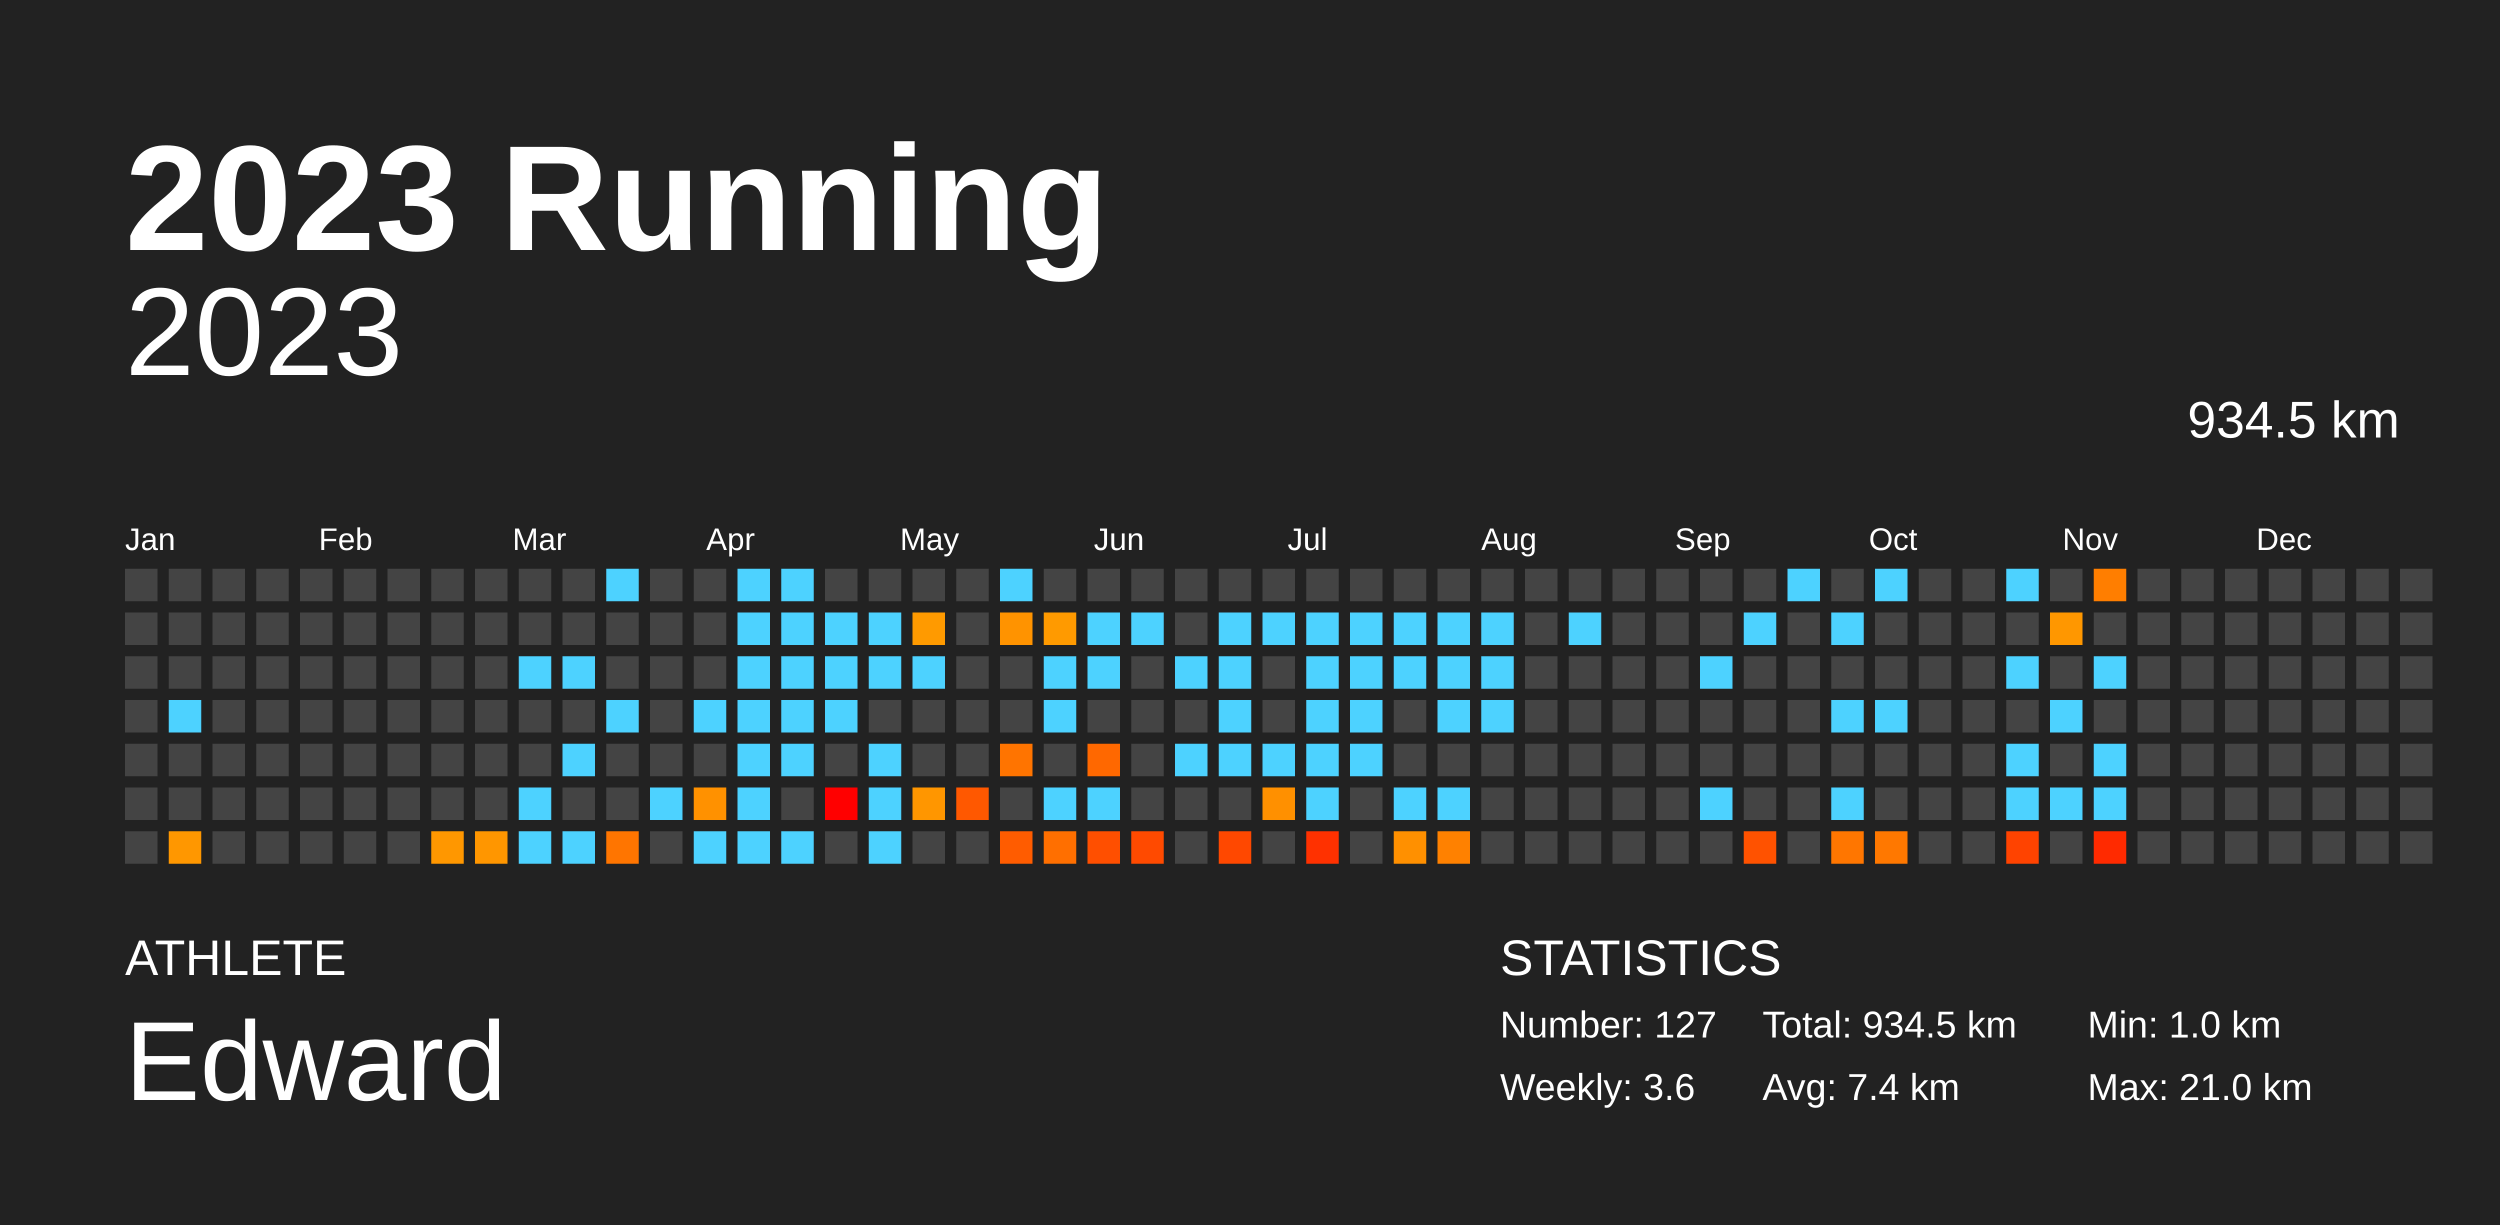
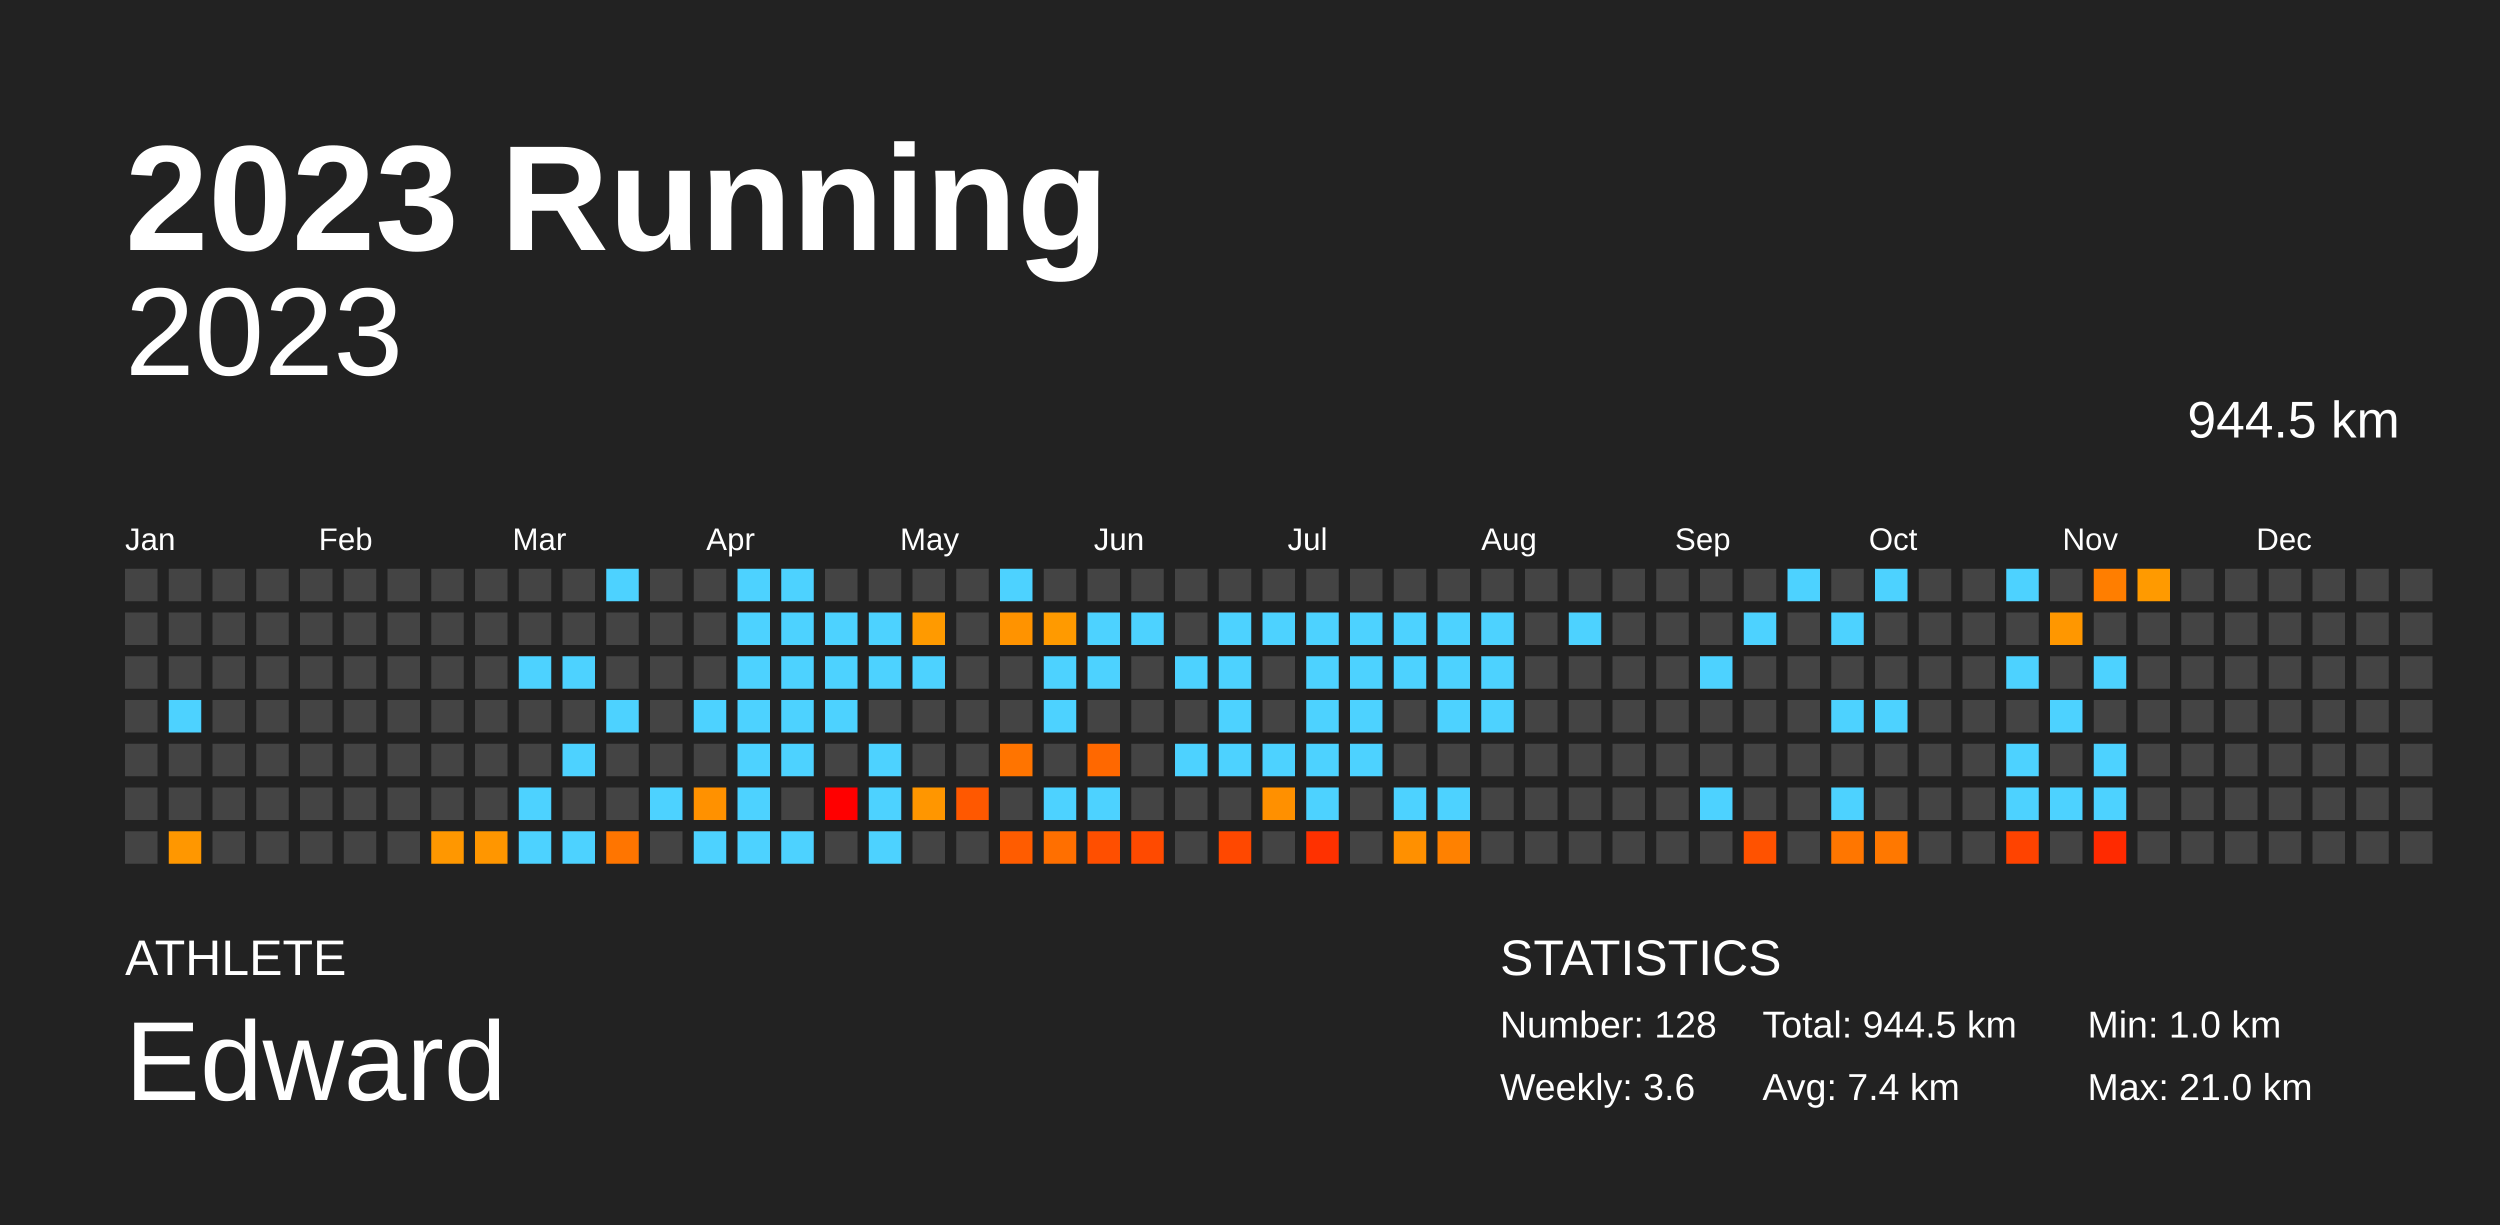
<svg xmlns="http://www.w3.org/2000/svg" baseProfile="full" height="98mm" version="1.1" viewBox="0,0,200,98" width="200mm">
  <defs />
  <rect fill="#222222" height="98" width="200" x="0" y="0" />
  <text fill="#FFFFFF" style="font-size:12px; font-family:Arial; font-weight:bold;" x="10" y="20">2023 Running</text>
  <text fill="#FFFFFF" style="font-size:4px; font-family:Arial" x="10" y="78">ATHLETE</text>
  <text fill="#FFFFFF" style="font-size:9px; font-family:Arial" x="10" y="88">Edward</text>
  <text fill="#FFFFFF" style="font-size:4px; font-family:Arial" x="120" y="78">STATISTICS</text>
-   <text fill="#FFFFFF" style="font-size:3px; font-family:Arial" x="120" y="83">Number: 127</text>
+   <text fill="#FFFFFF" style="font-size:3px; font-family:Arial" x="120" y="83">Number: 128</text>
  <text fill="#FFFFFF" style="font-size:3px; font-family:Arial" x="120" y="88">Weekly: 3.6</text>
-   <text fill="#FFFFFF" style="font-size:3px; font-family:Arial" x="141" y="83">Total: 934.5 km</text>
+   <text fill="#FFFFFF" style="font-size:3px; font-family:Arial" x="141" y="83">Total: 944.5 km</text>
  <text fill="#FFFFFF" style="font-size:3px; font-family:Arial" x="141" y="88">Avg: 7.4 km</text>
  <text fill="#FFFFFF" style="font-size:3px; font-family:Arial" x="167" y="83">Min: 1.0 km</text>
  <text fill="#FFFFFF" style="font-size:3px; font-family:Arial" x="167" y="88">Max: 21.0 km</text>
  <text alignment-baseline="hanging" fill="#FFFFFF" style="font-size:10.0px; font-family:Arial;" x="10" y="30">2023</text>
-   <text alignment-baseline="hanging" fill="#FFFFFF" style="font-size:4.125px; font-family:Arial;" x="175" y="35">934.5 km</text>
+   <text alignment-baseline="hanging" fill="#FFFFFF" style="font-size:4.125px; font-family:Arial;" x="175" y="35">944.5 km</text>
  <text fill="#FFFFFF" style="font-size:2.5px; font-family:Arial" x="10.0" y="44">Jan</text>
  <text fill="#FFFFFF" style="font-size:2.5px; font-family:Arial" x="25.5" y="44">Feb</text>
  <text fill="#FFFFFF" style="font-size:2.5px; font-family:Arial" x="41.0" y="44">Mar</text>
  <text fill="#FFFFFF" style="font-size:2.5px; font-family:Arial" x="56.5" y="44">Apr</text>
  <text fill="#FFFFFF" style="font-size:2.5px; font-family:Arial" x="72.0" y="44">May</text>
  <text fill="#FFFFFF" style="font-size:2.5px; font-family:Arial" x="87.5" y="44">Jun</text>
  <text fill="#FFFFFF" style="font-size:2.5px; font-family:Arial" x="103.0" y="44">Jul</text>
  <text fill="#FFFFFF" style="font-size:2.5px; font-family:Arial" x="118.5" y="44">Aug</text>
  <text fill="#FFFFFF" style="font-size:2.5px; font-family:Arial" x="134.0" y="44">Sep</text>
  <text fill="#FFFFFF" style="font-size:2.5px; font-family:Arial" x="149.5" y="44">Oct</text>
  <text fill="#FFFFFF" style="font-size:2.5px; font-family:Arial" x="165.0" y="44">Nov</text>
  <text fill="#FFFFFF" style="font-size:2.5px; font-family:Arial" x="180.5" y="44">Dec</text>
  <rect fill="#444444" height="2.6" width="2.6" x="10.0" y="45.5" />
  <rect fill="#444444" height="2.6" width="2.6" x="10.0" y="49.0" />
  <rect fill="#444444" height="2.6" width="2.6" x="10.0" y="52.5" />
  <rect fill="#444444" height="2.6" width="2.6" x="10.0" y="56.0" />
  <rect fill="#444444" height="2.6" width="2.6" x="10.0" y="59.5" />
  <rect fill="#444444" height="2.6" width="2.6" x="10.0" y="63.0" />
  <rect fill="#444444" height="2.6" width="2.6" x="10.0" y="66.5" />
  <rect fill="#444444" height="2.6" width="2.6" x="13.5" y="45.5" />
  <rect fill="#444444" height="2.6" width="2.6" x="13.5" y="49.0" />
  <rect fill="#444444" height="2.6" width="2.6" x="13.5" y="52.5" />
  <rect fill="#4dd2ff" height="2.6" width="2.6" x="13.5" y="56.0" />
  <rect fill="#444444" height="2.6" width="2.6" x="13.5" y="59.5" />
  <rect fill="#444444" height="2.6" width="2.6" x="13.5" y="63.0" />
  <rect fill="#ff9700" height="2.6" width="2.6" x="13.5" y="66.5" />
  <rect fill="#444444" height="2.6" width="2.6" x="17.0" y="45.5" />
  <rect fill="#444444" height="2.6" width="2.6" x="17.0" y="49.0" />
  <rect fill="#444444" height="2.6" width="2.6" x="17.0" y="52.5" />
  <rect fill="#444444" height="2.6" width="2.6" x="17.0" y="56.0" />
  <rect fill="#444444" height="2.6" width="2.6" x="17.0" y="59.5" />
  <rect fill="#444444" height="2.6" width="2.6" x="17.0" y="63.0" />
  <rect fill="#444444" height="2.6" width="2.6" x="17.0" y="66.5" />
  <rect fill="#444444" height="2.6" width="2.6" x="20.5" y="45.5" />
  <rect fill="#444444" height="2.6" width="2.6" x="20.5" y="49.0" />
  <rect fill="#444444" height="2.6" width="2.6" x="20.5" y="52.5" />
  <rect fill="#444444" height="2.6" width="2.6" x="20.5" y="56.0" />
  <rect fill="#444444" height="2.6" width="2.6" x="20.5" y="59.5" />
  <rect fill="#444444" height="2.6" width="2.6" x="20.5" y="63.0" />
  <rect fill="#444444" height="2.6" width="2.6" x="20.5" y="66.5" />
  <rect fill="#444444" height="2.6" width="2.6" x="24.0" y="45.5" />
  <rect fill="#444444" height="2.6" width="2.6" x="24.0" y="49.0" />
  <rect fill="#444444" height="2.6" width="2.6" x="24.0" y="52.5" />
  <rect fill="#444444" height="2.6" width="2.6" x="24.0" y="56.0" />
  <rect fill="#444444" height="2.6" width="2.6" x="24.0" y="59.5" />
  <rect fill="#444444" height="2.6" width="2.6" x="24.0" y="63.0" />
  <rect fill="#444444" height="2.6" width="2.6" x="24.0" y="66.5" />
  <rect fill="#444444" height="2.6" width="2.6" x="27.5" y="45.5" />
  <rect fill="#444444" height="2.6" width="2.6" x="27.5" y="49.0" />
  <rect fill="#444444" height="2.6" width="2.6" x="27.5" y="52.5" />
  <rect fill="#444444" height="2.6" width="2.6" x="27.5" y="56.0" />
  <rect fill="#444444" height="2.6" width="2.6" x="27.5" y="59.5" />
  <rect fill="#444444" height="2.6" width="2.6" x="27.5" y="63.0" />
  <rect fill="#444444" height="2.6" width="2.6" x="27.5" y="66.5" />
  <rect fill="#444444" height="2.6" width="2.6" x="31.0" y="45.5" />
  <rect fill="#444444" height="2.6" width="2.6" x="31.0" y="49.0" />
  <rect fill="#444444" height="2.6" width="2.6" x="31.0" y="52.5" />
  <rect fill="#444444" height="2.6" width="2.6" x="31.0" y="56.0" />
  <rect fill="#444444" height="2.6" width="2.6" x="31.0" y="59.5" />
  <rect fill="#444444" height="2.6" width="2.6" x="31.0" y="63.0" />
  <rect fill="#444444" height="2.6" width="2.6" x="31.0" y="66.5" />
  <rect fill="#444444" height="2.6" width="2.6" x="34.5" y="45.5" />
  <rect fill="#444444" height="2.6" width="2.6" x="34.5" y="49.0" />
  <rect fill="#444444" height="2.6" width="2.6" x="34.5" y="52.5" />
  <rect fill="#444444" height="2.6" width="2.6" x="34.5" y="56.0" />
  <rect fill="#444444" height="2.6" width="2.6" x="34.5" y="59.5" />
  <rect fill="#444444" height="2.6" width="2.6" x="34.5" y="63.0" />
  <rect fill="#ff9700" height="2.6" width="2.6" x="34.5" y="66.5" />
  <rect fill="#444444" height="2.6" width="2.6" x="38.0" y="45.5" />
  <rect fill="#444444" height="2.6" width="2.6" x="38.0" y="49.0" />
  <rect fill="#444444" height="2.6" width="2.6" x="38.0" y="52.5" />
  <rect fill="#444444" height="2.6" width="2.6" x="38.0" y="56.0" />
  <rect fill="#444444" height="2.6" width="2.6" x="38.0" y="59.5" />
  <rect fill="#444444" height="2.6" width="2.6" x="38.0" y="63.0" />
  <rect fill="#ff9600" height="2.6" width="2.6" x="38.0" y="66.5" />
  <rect fill="#444444" height="2.6" width="2.6" x="41.5" y="45.5" />
  <rect fill="#444444" height="2.6" width="2.6" x="41.5" y="49.0" />
  <rect fill="#4dd2ff" height="2.6" width="2.6" x="41.5" y="52.5" />
  <rect fill="#444444" height="2.6" width="2.6" x="41.5" y="56.0" />
  <rect fill="#444444" height="2.6" width="2.6" x="41.5" y="59.5" />
  <rect fill="#4dd2ff" height="2.6" width="2.6" x="41.5" y="63.0" />
  <rect fill="#4dd2ff" height="2.6" width="2.6" x="41.5" y="66.5" />
  <rect fill="#444444" height="2.6" width="2.6" x="45.0" y="45.5" />
  <rect fill="#444444" height="2.6" width="2.6" x="45.0" y="49.0" />
  <rect fill="#4dd2ff" height="2.6" width="2.6" x="45.0" y="52.5" />
  <rect fill="#444444" height="2.6" width="2.6" x="45.0" y="56.0" />
  <rect fill="#4dd2ff" height="2.6" width="2.6" x="45.0" y="59.5" />
  <rect fill="#444444" height="2.6" width="2.6" x="45.0" y="63.0" />
  <rect fill="#4dd2ff" height="2.6" width="2.6" x="45.0" y="66.5" />
  <rect fill="#4dd2ff" height="2.6" width="2.6" x="48.5" y="45.5" />
  <rect fill="#444444" height="2.6" width="2.6" x="48.5" y="49.0" />
  <rect fill="#444444" height="2.6" width="2.6" x="48.5" y="52.5" />
  <rect fill="#4dd2ff" height="2.6" width="2.6" x="48.5" y="56.0" />
  <rect fill="#444444" height="2.6" width="2.6" x="48.5" y="59.5" />
  <rect fill="#444444" height="2.6" width="2.6" x="48.5" y="63.0" />
  <rect fill="#ff7500" height="2.6" width="2.6" x="48.5" y="66.5" />
  <rect fill="#444444" height="2.6" width="2.6" x="52.0" y="45.5" />
  <rect fill="#444444" height="2.6" width="2.6" x="52.0" y="49.0" />
  <rect fill="#444444" height="2.6" width="2.6" x="52.0" y="52.5" />
  <rect fill="#444444" height="2.6" width="2.6" x="52.0" y="56.0" />
  <rect fill="#444444" height="2.6" width="2.6" x="52.0" y="59.5" />
  <rect fill="#4dd2ff" height="2.6" width="2.6" x="52.0" y="63.0" />
  <rect fill="#444444" height="2.6" width="2.6" x="52.0" y="66.5" />
  <rect fill="#444444" height="2.6" width="2.6" x="55.5" y="45.5" />
  <rect fill="#444444" height="2.6" width="2.6" x="55.5" y="49.0" />
  <rect fill="#444444" height="2.6" width="2.6" x="55.5" y="52.5" />
  <rect fill="#4dd2ff" height="2.6" width="2.6" x="55.5" y="56.0" />
  <rect fill="#444444" height="2.6" width="2.6" x="55.5" y="59.5" />
  <rect fill="#ff9100" height="2.6" width="2.6" x="55.5" y="63.0" />
  <rect fill="#4dd2ff" height="2.6" width="2.6" x="55.5" y="66.5" />
  <rect fill="#4dd2ff" height="2.6" width="2.6" x="59.0" y="45.5" />
  <rect fill="#4dd2ff" height="2.6" width="2.6" x="59.0" y="49.0" />
  <rect fill="#4dd2ff" height="2.6" width="2.6" x="59.0" y="52.5" />
  <rect fill="#4dd2ff" height="2.6" width="2.6" x="59.0" y="56.0" />
  <rect fill="#4dd2ff" height="2.6" width="2.6" x="59.0" y="59.5" />
  <rect fill="#4dd2ff" height="2.6" width="2.6" x="59.0" y="63.0" />
  <rect fill="#4dd2ff" height="2.6" width="2.6" x="59.0" y="66.5" />
  <rect fill="#4dd2ff" height="2.6" width="2.6" x="62.5" y="45.5" />
  <rect fill="#4dd2ff" height="2.6" width="2.6" x="62.5" y="49.0" />
  <rect fill="#4dd2ff" height="2.6" width="2.6" x="62.5" y="52.5" />
  <rect fill="#4dd2ff" height="2.6" width="2.6" x="62.5" y="56.0" />
  <rect fill="#4dd2ff" height="2.6" width="2.6" x="62.5" y="59.5" />
  <rect fill="#444444" height="2.6" width="2.6" x="62.5" y="63.0" />
  <rect fill="#4dd2ff" height="2.6" width="2.6" x="62.5" y="66.5" />
  <rect fill="#444444" height="2.6" width="2.6" x="66.0" y="45.5" />
  <rect fill="#4dd2ff" height="2.6" width="2.6" x="66.0" y="49.0" />
  <rect fill="#4dd2ff" height="2.6" width="2.6" x="66.0" y="52.5" />
  <rect fill="#4dd2ff" height="2.6" width="2.6" x="66.0" y="56.0" />
  <rect fill="#444444" height="2.6" width="2.6" x="66.0" y="59.5" />
  <rect fill="red" height="2.6" width="2.6" x="66.0" y="63.0" />
  <rect fill="#444444" height="2.6" width="2.6" x="66.0" y="66.5" />
  <rect fill="#444444" height="2.6" width="2.6" x="69.5" y="45.5" />
  <rect fill="#4dd2ff" height="2.6" width="2.6" x="69.5" y="49.0" />
  <rect fill="#4dd2ff" height="2.6" width="2.6" x="69.5" y="52.5" />
  <rect fill="#444444" height="2.6" width="2.6" x="69.5" y="56.0" />
  <rect fill="#4dd2ff" height="2.6" width="2.6" x="69.5" y="59.5" />
  <rect fill="#4dd2ff" height="2.6" width="2.6" x="69.5" y="63.0" />
  <rect fill="#4dd2ff" height="2.6" width="2.6" x="69.5" y="66.5" />
  <rect fill="#444444" height="2.6" width="2.6" x="73.0" y="45.5" />
  <rect fill="#ff9a00" height="2.6" width="2.6" x="73.0" y="49.0" />
  <rect fill="#4dd2ff" height="2.6" width="2.6" x="73.0" y="52.5" />
  <rect fill="#444444" height="2.6" width="2.6" x="73.0" y="56.0" />
  <rect fill="#444444" height="2.6" width="2.6" x="73.0" y="59.5" />
  <rect fill="#ff9600" height="2.6" width="2.6" x="73.0" y="63.0" />
  <rect fill="#444444" height="2.6" width="2.6" x="73.0" y="66.5" />
  <rect fill="#444444" height="2.6" width="2.6" x="76.5" y="45.5" />
  <rect fill="#444444" height="2.6" width="2.6" x="76.5" y="49.0" />
  <rect fill="#444444" height="2.6" width="2.6" x="76.5" y="52.5" />
  <rect fill="#444444" height="2.6" width="2.6" x="76.5" y="56.0" />
  <rect fill="#444444" height="2.6" width="2.6" x="76.5" y="59.5" />
  <rect fill="#ff5800" height="2.6" width="2.6" x="76.5" y="63.0" />
  <rect fill="#444444" height="2.6" width="2.6" x="76.5" y="66.5" />
  <rect fill="#4dd2ff" height="2.6" width="2.6" x="80.0" y="45.5" />
  <rect fill="#ff9300" height="2.6" width="2.6" x="80.0" y="49.0" />
  <rect fill="#444444" height="2.6" width="2.6" x="80.0" y="52.5" />
  <rect fill="#444444" height="2.6" width="2.6" x="80.0" y="56.0" />
  <rect fill="#ff7400" height="2.6" width="2.6" x="80.0" y="59.5" />
  <rect fill="#444444" height="2.6" width="2.6" x="80.0" y="63.0" />
  <rect fill="#ff5c00" height="2.6" width="2.6" x="80.0" y="66.5" />
  <rect fill="#444444" height="2.6" width="2.6" x="83.5" y="45.5" />
  <rect fill="#ff9a00" height="2.6" width="2.6" x="83.5" y="49.0" />
  <rect fill="#4dd2ff" height="2.6" width="2.6" x="83.5" y="52.5" />
  <rect fill="#4dd2ff" height="2.6" width="2.6" x="83.5" y="56.0" />
  <rect fill="#444444" height="2.6" width="2.6" x="83.5" y="59.5" />
  <rect fill="#4dd2ff" height="2.6" width="2.6" x="83.5" y="63.0" />
  <rect fill="#ff6f00" height="2.6" width="2.6" x="83.5" y="66.5" />
  <rect fill="#444444" height="2.6" width="2.6" x="87.0" y="45.5" />
  <rect fill="#4dd2ff" height="2.6" width="2.6" x="87.0" y="49.0" />
  <rect fill="#4dd2ff" height="2.6" width="2.6" x="87.0" y="52.5" />
  <rect fill="#444444" height="2.6" width="2.6" x="87.0" y="56.0" />
  <rect fill="#ff6800" height="2.6" width="2.6" x="87.0" y="59.5" />
  <rect fill="#4dd2ff" height="2.6" width="2.6" x="87.0" y="63.0" />
  <rect fill="#ff4f00" height="2.6" width="2.6" x="87.0" y="66.5" />
  <rect fill="#444444" height="2.6" width="2.6" x="90.5" y="45.5" />
  <rect fill="#4dd2ff" height="2.6" width="2.6" x="90.5" y="49.0" />
  <rect fill="#444444" height="2.6" width="2.6" x="90.5" y="52.5" />
  <rect fill="#444444" height="2.6" width="2.6" x="90.5" y="56.0" />
  <rect fill="#444444" height="2.6" width="2.6" x="90.5" y="59.5" />
  <rect fill="#444444" height="2.6" width="2.6" x="90.5" y="63.0" />
  <rect fill="#ff4a00" height="2.6" width="2.6" x="90.5" y="66.5" />
  <rect fill="#444444" height="2.6" width="2.6" x="94.0" y="45.5" />
  <rect fill="#444444" height="2.6" width="2.6" x="94.0" y="49.0" />
  <rect fill="#4dd2ff" height="2.6" width="2.6" x="94.0" y="52.5" />
  <rect fill="#444444" height="2.6" width="2.6" x="94.0" y="56.0" />
  <rect fill="#4dd2ff" height="2.6" width="2.6" x="94.0" y="59.5" />
  <rect fill="#444444" height="2.6" width="2.6" x="94.0" y="63.0" />
  <rect fill="#444444" height="2.6" width="2.6" x="94.0" y="66.5" />
  <rect fill="#444444" height="2.6" width="2.6" x="97.5" y="45.5" />
  <rect fill="#4dd2ff" height="2.6" width="2.6" x="97.5" y="49.0" />
  <rect fill="#4dd2ff" height="2.6" width="2.6" x="97.5" y="52.5" />
  <rect fill="#4dd2ff" height="2.6" width="2.6" x="97.5" y="56.0" />
  <rect fill="#4dd2ff" height="2.6" width="2.6" x="97.5" y="59.5" />
  <rect fill="#444444" height="2.6" width="2.6" x="97.5" y="63.0" />
  <rect fill="#ff4800" height="2.6" width="2.6" x="97.5" y="66.5" />
  <rect fill="#444444" height="2.6" width="2.6" x="101.0" y="45.5" />
  <rect fill="#4dd2ff" height="2.6" width="2.6" x="101.0" y="49.0" />
  <rect fill="#444444" height="2.6" width="2.6" x="101.0" y="52.5" />
  <rect fill="#444444" height="2.6" width="2.6" x="101.0" y="56.0" />
  <rect fill="#4dd2ff" height="2.6" width="2.6" x="101.0" y="59.5" />
  <rect fill="#ff9000" height="2.6" width="2.6" x="101.0" y="63.0" />
  <rect fill="#444444" height="2.6" width="2.6" x="101.0" y="66.5" />
  <rect fill="#444444" height="2.6" width="2.6" x="104.5" y="45.5" />
  <rect fill="#4dd2ff" height="2.6" width="2.6" x="104.5" y="49.0" />
  <rect fill="#4dd2ff" height="2.6" width="2.6" x="104.5" y="52.5" />
  <rect fill="#4dd2ff" height="2.6" width="2.6" x="104.5" y="56.0" />
  <rect fill="#4dd2ff" height="2.6" width="2.6" x="104.5" y="59.5" />
  <rect fill="#4dd2ff" height="2.6" width="2.6" x="104.5" y="63.0" />
  <rect fill="#ff3100" height="2.6" width="2.6" x="104.5" y="66.5" />
  <rect fill="#444444" height="2.6" width="2.6" x="108.0" y="45.5" />
  <rect fill="#4dd2ff" height="2.6" width="2.6" x="108.0" y="49.0" />
  <rect fill="#4dd2ff" height="2.6" width="2.6" x="108.0" y="52.5" />
  <rect fill="#4dd2ff" height="2.6" width="2.6" x="108.0" y="56.0" />
  <rect fill="#4dd2ff" height="2.6" width="2.6" x="108.0" y="59.5" />
  <rect fill="#444444" height="2.6" width="2.6" x="108.0" y="63.0" />
  <rect fill="#444444" height="2.6" width="2.6" x="108.0" y="66.5" />
  <rect fill="#444444" height="2.6" width="2.6" x="111.5" y="45.5" />
  <rect fill="#4dd2ff" height="2.6" width="2.6" x="111.5" y="49.0" />
  <rect fill="#4dd2ff" height="2.6" width="2.6" x="111.5" y="52.5" />
  <rect fill="#444444" height="2.6" width="2.6" x="111.5" y="56.0" />
  <rect fill="#444444" height="2.6" width="2.6" x="111.5" y="59.5" />
  <rect fill="#4dd2ff" height="2.6" width="2.6" x="111.5" y="63.0" />
  <rect fill="#ff9000" height="2.6" width="2.6" x="111.5" y="66.5" />
  <rect fill="#444444" height="2.6" width="2.6" x="115.0" y="45.5" />
  <rect fill="#4dd2ff" height="2.6" width="2.6" x="115.0" y="49.0" />
  <rect fill="#4dd2ff" height="2.6" width="2.6" x="115.0" y="52.5" />
  <rect fill="#4dd2ff" height="2.6" width="2.6" x="115.0" y="56.0" />
  <rect fill="#444444" height="2.6" width="2.6" x="115.0" y="59.5" />
  <rect fill="#4dd2ff" height="2.6" width="2.6" x="115.0" y="63.0" />
  <rect fill="#ff8100" height="2.6" width="2.6" x="115.0" y="66.5" />
  <rect fill="#444444" height="2.6" width="2.6" x="118.5" y="45.5" />
  <rect fill="#4dd2ff" height="2.6" width="2.6" x="118.5" y="49.0" />
  <rect fill="#4dd2ff" height="2.6" width="2.6" x="118.5" y="52.5" />
  <rect fill="#4dd2ff" height="2.6" width="2.6" x="118.5" y="56.0" />
  <rect fill="#444444" height="2.6" width="2.6" x="118.5" y="59.5" />
  <rect fill="#444444" height="2.6" width="2.6" x="118.5" y="63.0" />
  <rect fill="#444444" height="2.6" width="2.6" x="118.5" y="66.5" />
  <rect fill="#444444" height="2.6" width="2.6" x="122.0" y="45.5" />
  <rect fill="#444444" height="2.6" width="2.6" x="122.0" y="49.0" />
  <rect fill="#444444" height="2.6" width="2.6" x="122.0" y="52.5" />
  <rect fill="#444444" height="2.6" width="2.6" x="122.0" y="56.0" />
  <rect fill="#444444" height="2.6" width="2.6" x="122.0" y="59.5" />
  <rect fill="#444444" height="2.6" width="2.6" x="122.0" y="63.0" />
  <rect fill="#444444" height="2.6" width="2.6" x="122.0" y="66.5" />
  <rect fill="#444444" height="2.6" width="2.6" x="125.5" y="45.5" />
  <rect fill="#4dd2ff" height="2.6" width="2.6" x="125.5" y="49.0" />
  <rect fill="#444444" height="2.6" width="2.6" x="125.5" y="52.5" />
  <rect fill="#444444" height="2.6" width="2.6" x="125.5" y="56.0" />
  <rect fill="#444444" height="2.6" width="2.6" x="125.5" y="59.5" />
  <rect fill="#444444" height="2.6" width="2.6" x="125.5" y="63.0" />
  <rect fill="#444444" height="2.6" width="2.6" x="125.5" y="66.5" />
  <rect fill="#444444" height="2.6" width="2.6" x="129.0" y="45.5" />
  <rect fill="#444444" height="2.6" width="2.6" x="129.0" y="49.0" />
  <rect fill="#444444" height="2.6" width="2.6" x="129.0" y="52.5" />
  <rect fill="#444444" height="2.6" width="2.6" x="129.0" y="56.0" />
  <rect fill="#444444" height="2.6" width="2.6" x="129.0" y="59.5" />
  <rect fill="#444444" height="2.6" width="2.6" x="129.0" y="63.0" />
  <rect fill="#444444" height="2.6" width="2.6" x="129.0" y="66.5" />
  <rect fill="#444444" height="2.6" width="2.6" x="132.5" y="45.5" />
  <rect fill="#444444" height="2.6" width="2.6" x="132.5" y="49.0" />
  <rect fill="#444444" height="2.6" width="2.6" x="132.5" y="52.5" />
  <rect fill="#444444" height="2.6" width="2.6" x="132.5" y="56.0" />
  <rect fill="#444444" height="2.6" width="2.6" x="132.5" y="59.5" />
  <rect fill="#444444" height="2.6" width="2.6" x="132.5" y="63.0" />
  <rect fill="#444444" height="2.6" width="2.6" x="132.5" y="66.5" />
  <rect fill="#444444" height="2.6" width="2.6" x="136.0" y="45.5" />
  <rect fill="#444444" height="2.6" width="2.6" x="136.0" y="49.0" />
  <rect fill="#4dd2ff" height="2.6" width="2.6" x="136.0" y="52.5" />
  <rect fill="#444444" height="2.6" width="2.6" x="136.0" y="56.0" />
  <rect fill="#444444" height="2.6" width="2.6" x="136.0" y="59.5" />
  <rect fill="#4dd2ff" height="2.6" width="2.6" x="136.0" y="63.0" />
  <rect fill="#444444" height="2.6" width="2.6" x="136.0" y="66.5" />
  <rect fill="#444444" height="2.6" width="2.6" x="139.5" y="45.5" />
  <rect fill="#4dd2ff" height="2.6" width="2.6" x="139.5" y="49.0" />
  <rect fill="#444444" height="2.6" width="2.6" x="139.5" y="52.5" />
  <rect fill="#444444" height="2.6" width="2.6" x="139.5" y="56.0" />
  <rect fill="#444444" height="2.6" width="2.6" x="139.5" y="59.5" />
  <rect fill="#444444" height="2.6" width="2.6" x="139.5" y="63.0" />
  <rect fill="#ff5200" height="2.6" width="2.6" x="139.5" y="66.5" />
  <rect fill="#4dd2ff" height="2.6" width="2.6" x="143.0" y="45.5" />
  <rect fill="#444444" height="2.6" width="2.6" x="143.0" y="49.0" />
  <rect fill="#444444" height="2.6" width="2.6" x="143.0" y="52.5" />
  <rect fill="#444444" height="2.6" width="2.6" x="143.0" y="56.0" />
  <rect fill="#444444" height="2.6" width="2.6" x="143.0" y="59.5" />
  <rect fill="#444444" height="2.6" width="2.6" x="143.0" y="63.0" />
  <rect fill="#444444" height="2.6" width="2.6" x="143.0" y="66.5" />
  <rect fill="#444444" height="2.6" width="2.6" x="146.5" y="45.5" />
  <rect fill="#4dd2ff" height="2.6" width="2.6" x="146.5" y="49.0" />
  <rect fill="#444444" height="2.6" width="2.6" x="146.5" y="52.5" />
  <rect fill="#4dd2ff" height="2.6" width="2.6" x="146.5" y="56.0" />
  <rect fill="#444444" height="2.6" width="2.6" x="146.5" y="59.5" />
  <rect fill="#4dd2ff" height="2.6" width="2.6" x="146.5" y="63.0" />
  <rect fill="#ff7600" height="2.6" width="2.6" x="146.5" y="66.5" />
  <rect fill="#4dd2ff" height="2.6" width="2.6" x="150.0" y="45.5" />
  <rect fill="#444444" height="2.6" width="2.6" x="150.0" y="49.0" />
  <rect fill="#444444" height="2.6" width="2.6" x="150.0" y="52.5" />
  <rect fill="#4dd2ff" height="2.6" width="2.6" x="150.0" y="56.0" />
  <rect fill="#444444" height="2.6" width="2.6" x="150.0" y="59.5" />
  <rect fill="#444444" height="2.6" width="2.6" x="150.0" y="63.0" />
  <rect fill="#ff7800" height="2.6" width="2.6" x="150.0" y="66.5" />
  <rect fill="#444444" height="2.6" width="2.6" x="153.5" y="45.5" />
  <rect fill="#444444" height="2.6" width="2.6" x="153.5" y="49.0" />
  <rect fill="#444444" height="2.6" width="2.6" x="153.5" y="52.5" />
  <rect fill="#444444" height="2.6" width="2.6" x="153.5" y="56.0" />
  <rect fill="#444444" height="2.6" width="2.6" x="153.5" y="59.5" />
  <rect fill="#444444" height="2.6" width="2.6" x="153.5" y="63.0" />
  <rect fill="#444444" height="2.6" width="2.6" x="153.5" y="66.5" />
  <rect fill="#444444" height="2.6" width="2.6" x="157.0" y="45.5" />
  <rect fill="#444444" height="2.6" width="2.6" x="157.0" y="49.0" />
  <rect fill="#444444" height="2.6" width="2.6" x="157.0" y="52.5" />
  <rect fill="#444444" height="2.6" width="2.6" x="157.0" y="56.0" />
  <rect fill="#444444" height="2.6" width="2.6" x="157.0" y="59.5" />
  <rect fill="#444444" height="2.6" width="2.6" x="157.0" y="63.0" />
  <rect fill="#444444" height="2.6" width="2.6" x="157.0" y="66.5" />
  <rect fill="#4dd2ff" height="2.6" width="2.6" x="160.5" y="45.5" />
  <rect fill="#444444" height="2.6" width="2.6" x="160.5" y="49.0" />
  <rect fill="#4dd2ff" height="2.6" width="2.6" x="160.5" y="52.5" />
  <rect fill="#444444" height="2.6" width="2.6" x="160.5" y="56.0" />
  <rect fill="#4dd2ff" height="2.6" width="2.6" x="160.5" y="59.5" />
  <rect fill="#4dd2ff" height="2.6" width="2.6" x="160.5" y="63.0" />
  <rect fill="#ff4300" height="2.6" width="2.6" x="160.5" y="66.5" />
  <rect fill="#444444" height="2.6" width="2.6" x="164.0" y="45.5" />
  <rect fill="#ff9700" height="2.6" width="2.6" x="164.0" y="49.0" />
  <rect fill="#444444" height="2.6" width="2.6" x="164.0" y="52.5" />
  <rect fill="#4dd2ff" height="2.6" width="2.6" x="164.0" y="56.0" />
  <rect fill="#444444" height="2.6" width="2.6" x="164.0" y="59.5" />
  <rect fill="#4dd2ff" height="2.6" width="2.6" x="164.0" y="63.0" />
  <rect fill="#444444" height="2.6" width="2.6" x="164.0" y="66.5" />
  <rect fill="#ff7e00" height="2.6" width="2.6" x="167.5" y="45.5" />
  <rect fill="#444444" height="2.6" width="2.6" x="167.5" y="49.0" />
  <rect fill="#4dd2ff" height="2.6" width="2.6" x="167.5" y="52.5" />
  <rect fill="#444444" height="2.6" width="2.6" x="167.5" y="56.0" />
  <rect fill="#4dd2ff" height="2.6" width="2.6" x="167.5" y="59.5" />
  <rect fill="#4dd2ff" height="2.6" width="2.6" x="167.5" y="63.0" />
  <rect fill="#ff2a00" height="2.6" width="2.6" x="167.5" y="66.5" />
-   <rect fill="#444444" height="2.6" width="2.6" x="171.0" y="45.5" />
+   <rect fill="#ff9a00" height="2.6" width="2.6" x="171.0" y="45.5" />
  <rect fill="#444444" height="2.6" width="2.6" x="171.0" y="49.0" />
  <rect fill="#444444" height="2.6" width="2.6" x="171.0" y="52.5" />
  <rect fill="#444444" height="2.6" width="2.6" x="171.0" y="56.0" />
  <rect fill="#444444" height="2.6" width="2.6" x="171.0" y="59.5" />
  <rect fill="#444444" height="2.6" width="2.6" x="171.0" y="63.0" />
  <rect fill="#444444" height="2.6" width="2.6" x="171.0" y="66.5" />
  <rect fill="#444444" height="2.6" width="2.6" x="174.5" y="45.5" />
  <rect fill="#444444" height="2.6" width="2.6" x="174.5" y="49.0" />
  <rect fill="#444444" height="2.6" width="2.6" x="174.5" y="52.5" />
  <rect fill="#444444" height="2.6" width="2.6" x="174.5" y="56.0" />
  <rect fill="#444444" height="2.6" width="2.6" x="174.5" y="59.5" />
  <rect fill="#444444" height="2.6" width="2.6" x="174.5" y="63.0" />
  <rect fill="#444444" height="2.6" width="2.6" x="174.5" y="66.5" />
  <rect fill="#444444" height="2.6" width="2.6" x="178.0" y="45.5" />
  <rect fill="#444444" height="2.6" width="2.6" x="178.0" y="49.0" />
  <rect fill="#444444" height="2.6" width="2.6" x="178.0" y="52.5" />
  <rect fill="#444444" height="2.6" width="2.6" x="178.0" y="56.0" />
  <rect fill="#444444" height="2.6" width="2.6" x="178.0" y="59.5" />
  <rect fill="#444444" height="2.6" width="2.6" x="178.0" y="63.0" />
  <rect fill="#444444" height="2.6" width="2.6" x="178.0" y="66.5" />
  <rect fill="#444444" height="2.6" width="2.6" x="181.5" y="45.5" />
  <rect fill="#444444" height="2.6" width="2.6" x="181.5" y="49.0" />
  <rect fill="#444444" height="2.6" width="2.6" x="181.5" y="52.5" />
  <rect fill="#444444" height="2.6" width="2.6" x="181.5" y="56.0" />
  <rect fill="#444444" height="2.6" width="2.6" x="181.5" y="59.5" />
  <rect fill="#444444" height="2.6" width="2.6" x="181.5" y="63.0" />
  <rect fill="#444444" height="2.6" width="2.6" x="181.5" y="66.5" />
  <rect fill="#444444" height="2.6" width="2.6" x="185.0" y="45.5" />
  <rect fill="#444444" height="2.6" width="2.6" x="185.0" y="49.0" />
  <rect fill="#444444" height="2.6" width="2.6" x="185.0" y="52.5" />
  <rect fill="#444444" height="2.6" width="2.6" x="185.0" y="56.0" />
  <rect fill="#444444" height="2.6" width="2.6" x="185.0" y="59.5" />
  <rect fill="#444444" height="2.6" width="2.6" x="185.0" y="63.0" />
  <rect fill="#444444" height="2.6" width="2.6" x="185.0" y="66.5" />
  <rect fill="#444444" height="2.6" width="2.6" x="188.5" y="45.5" />
  <rect fill="#444444" height="2.6" width="2.6" x="188.5" y="49.0" />
  <rect fill="#444444" height="2.6" width="2.6" x="188.5" y="52.5" />
  <rect fill="#444444" height="2.6" width="2.6" x="188.5" y="56.0" />
  <rect fill="#444444" height="2.6" width="2.6" x="188.5" y="59.5" />
  <rect fill="#444444" height="2.6" width="2.6" x="188.5" y="63.0" />
  <rect fill="#444444" height="2.6" width="2.6" x="188.5" y="66.5" />
  <rect fill="#444444" height="2.6" width="2.6" x="192.0" y="45.5" />
  <rect fill="#444444" height="2.6" width="2.6" x="192.0" y="49.0" />
  <rect fill="#444444" height="2.6" width="2.6" x="192.0" y="52.5" />
  <rect fill="#444444" height="2.6" width="2.6" x="192.0" y="56.0" />
  <rect fill="#444444" height="2.6" width="2.6" x="192.0" y="59.5" />
  <rect fill="#444444" height="2.6" width="2.6" x="192.0" y="63.0" />
  <rect fill="#444444" height="2.6" width="2.6" x="192.0" y="66.5" />
</svg>
